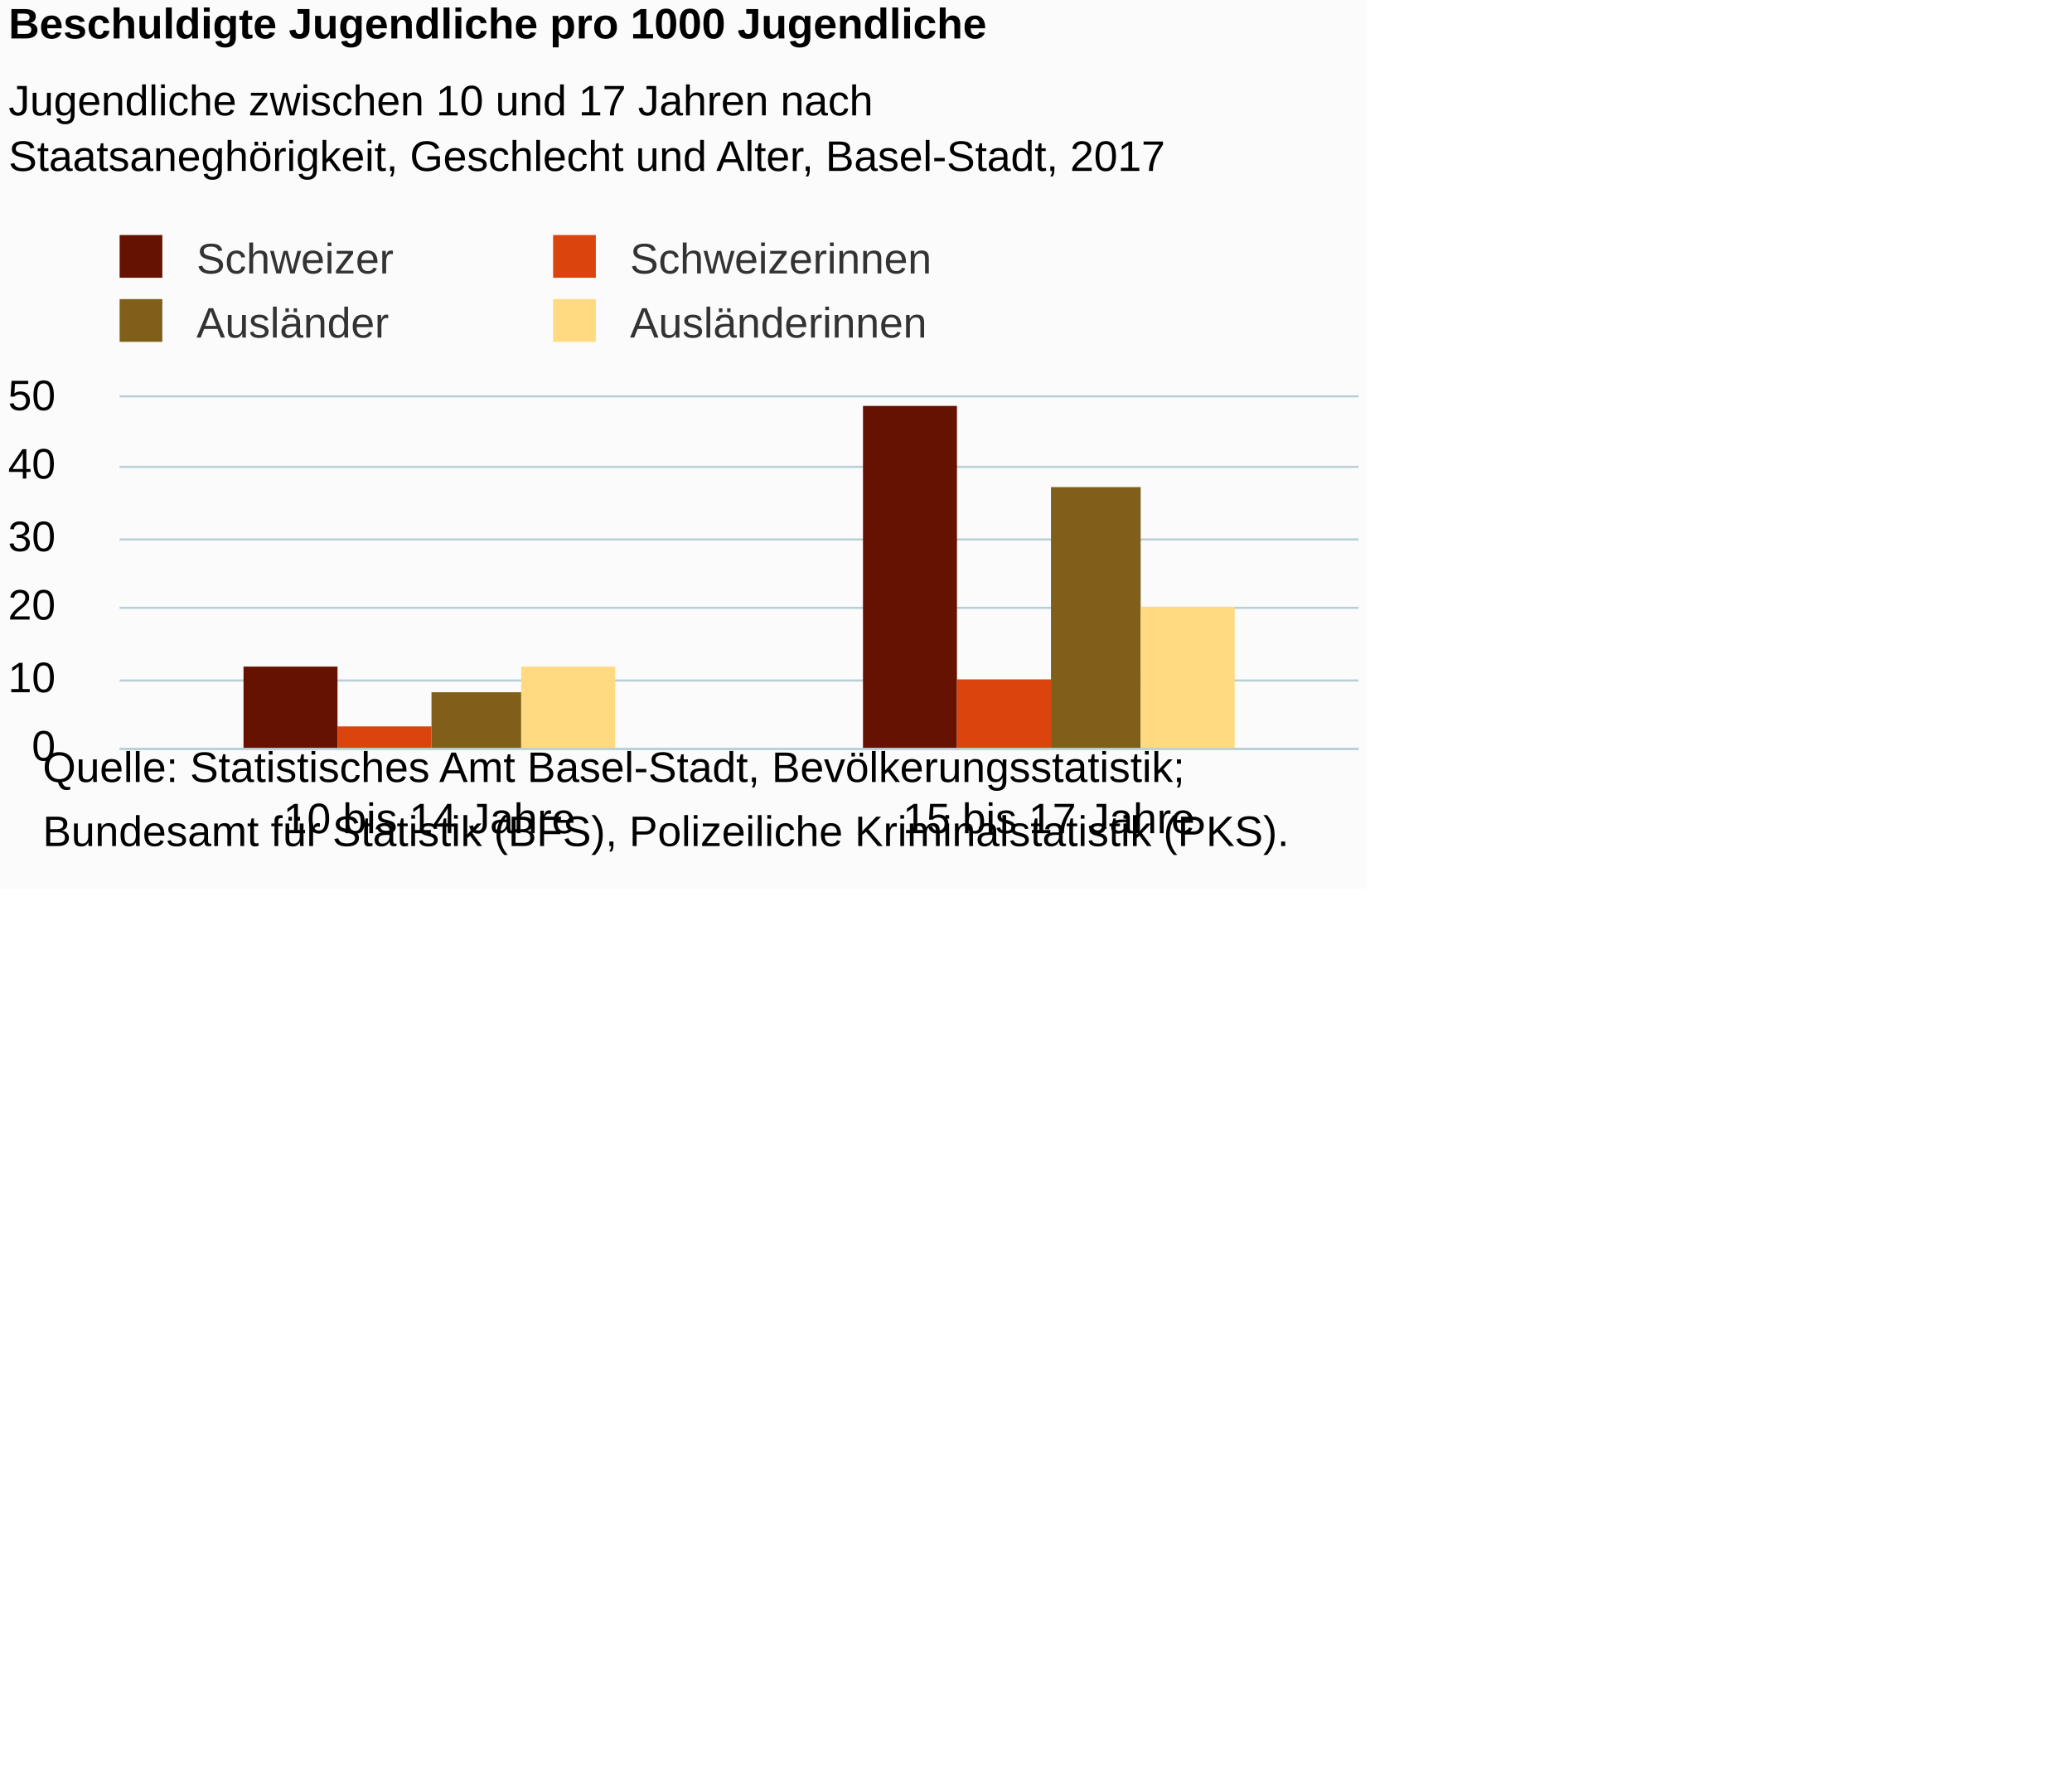
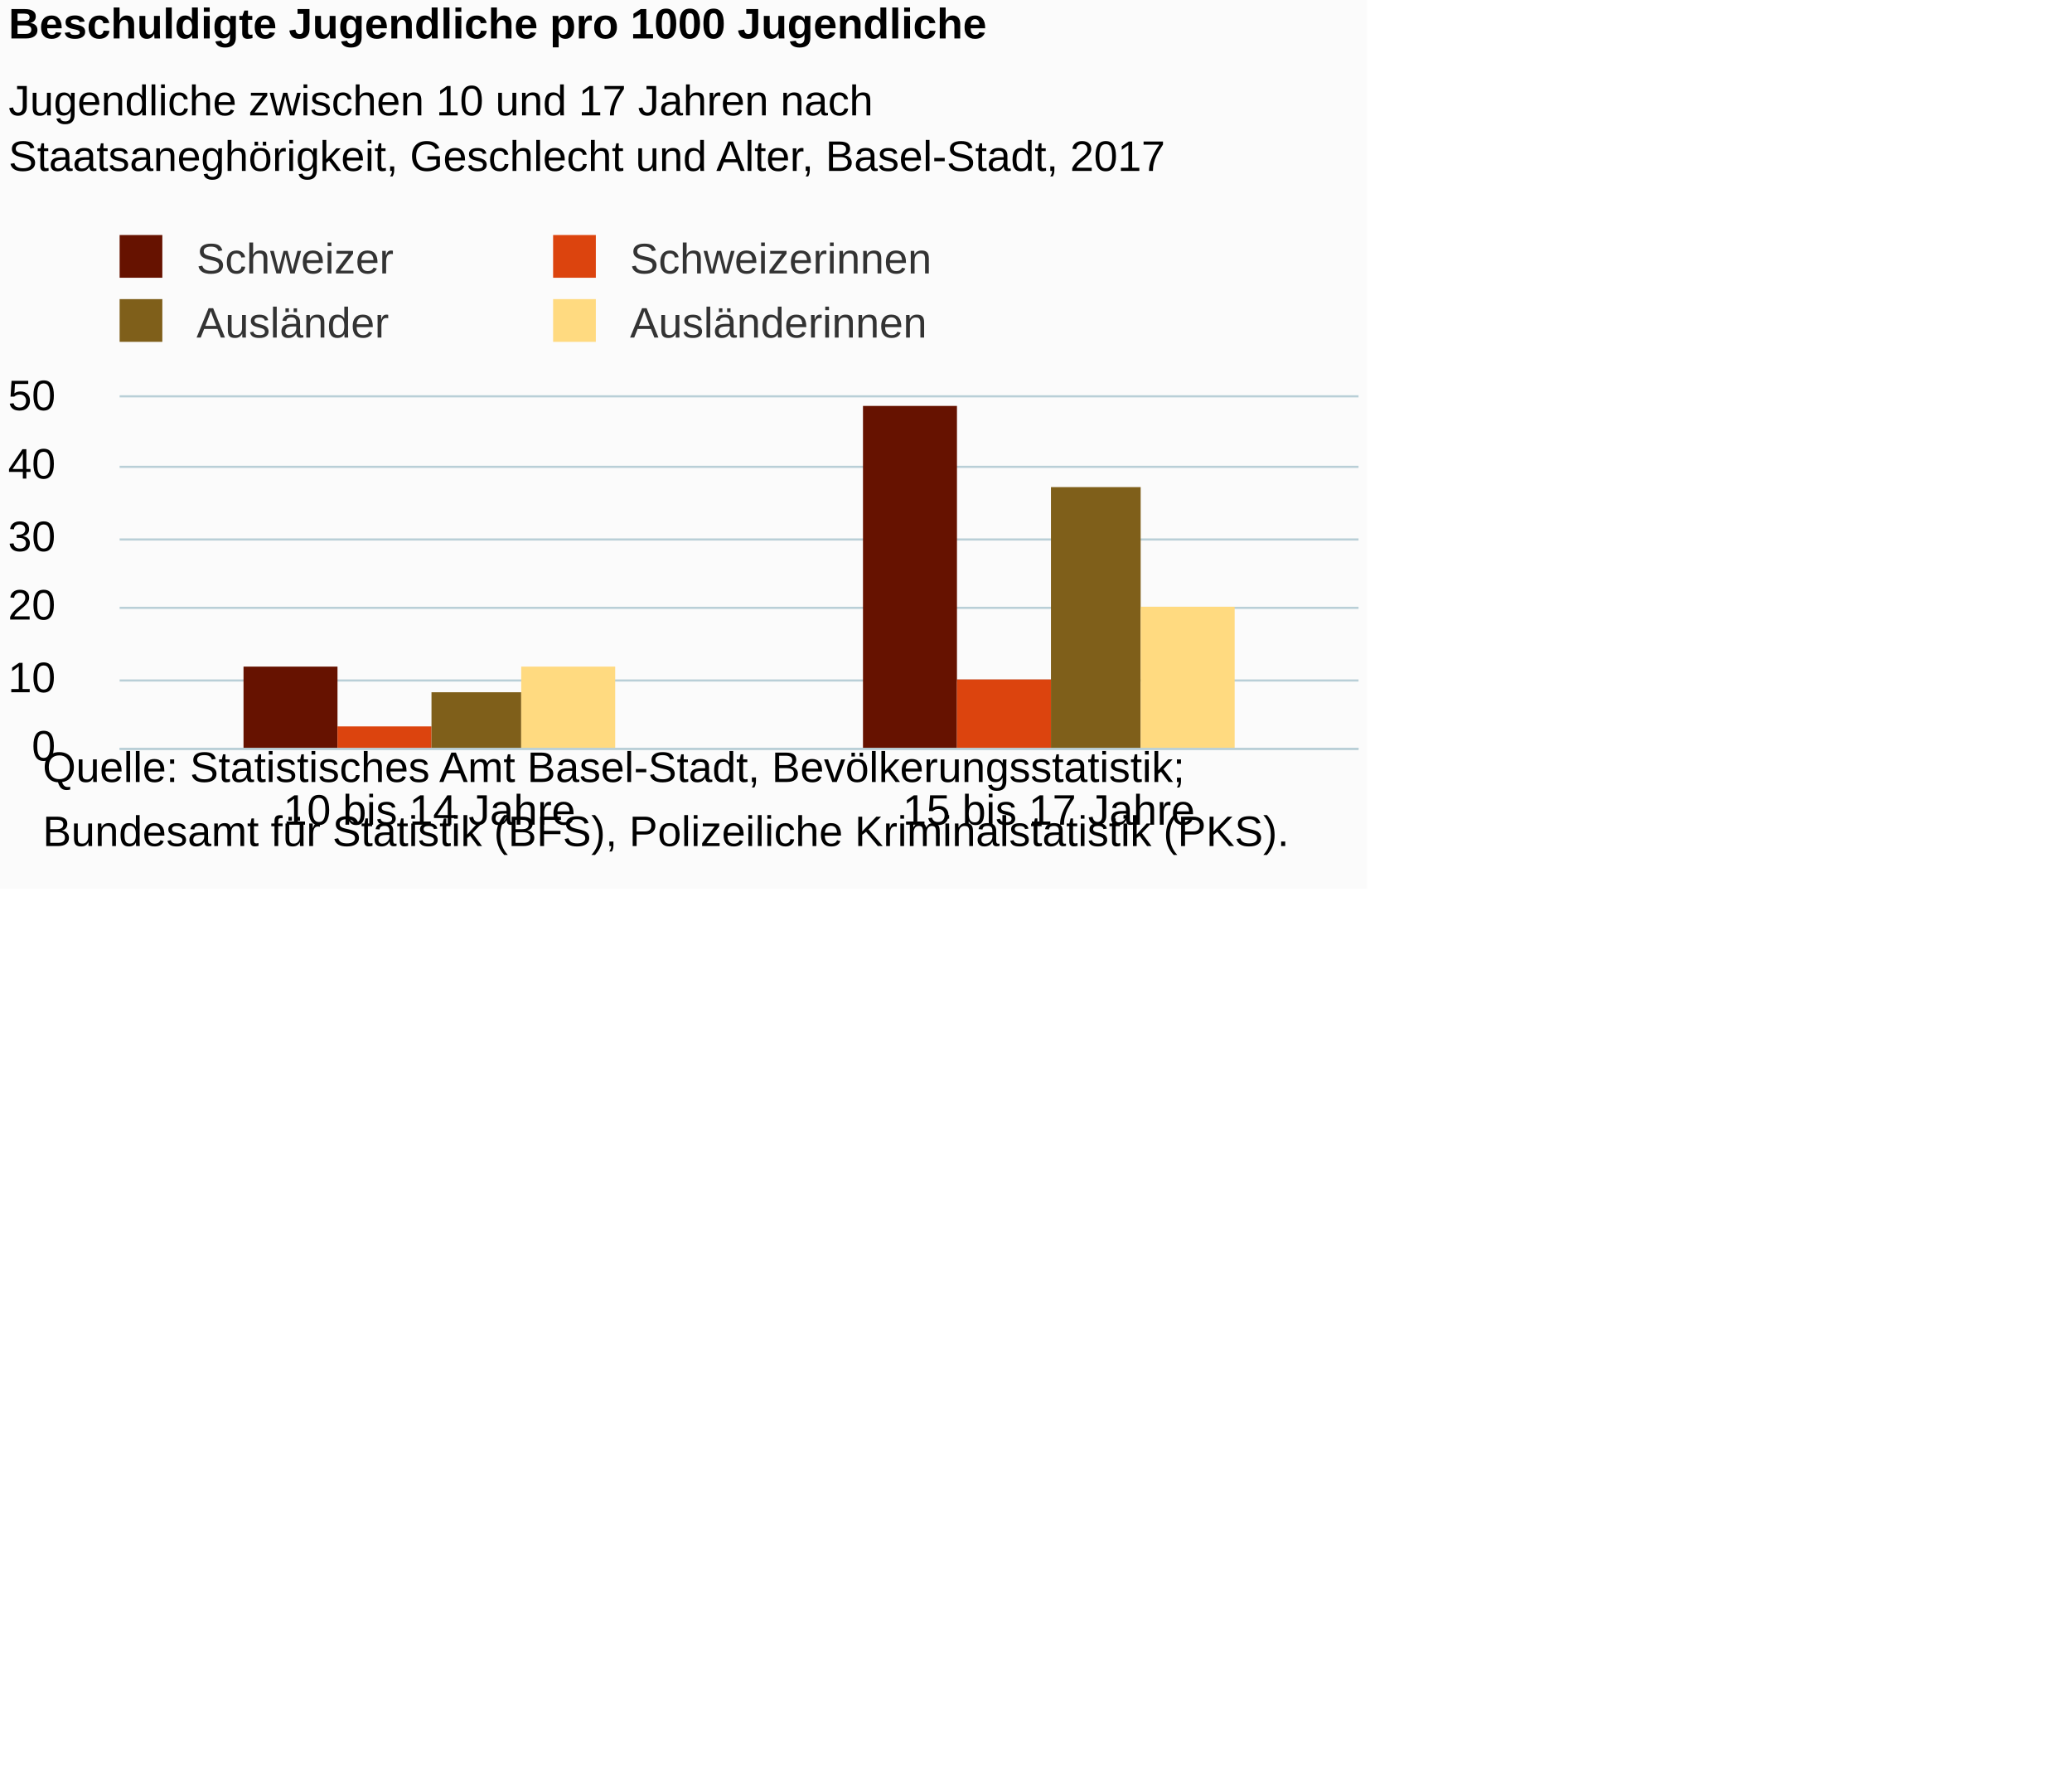
<svg xmlns="http://www.w3.org/2000/svg" version="1.1" class="highcharts-root" style="font-family:Arial;font-size:12px;" viewBox="0 0 485 415">
  <defs>
-     <clipPath id="highcharts-xjug446-6">
+     <clipPath id="highcharts-3wtknuv-6">
      <rect x="0" y="0" width="290" height="82" fill="none" />
    </clipPath>
-     <clipPath id="highcharts-xjug446-7">
+     <clipPath id="highcharts-3wtknuv-7">
      <rect x="0" y="0" width="290" height="82" fill="none" />
    </clipPath>
  </defs>
  <rect fill="#fbfbfb" class="highcharts-background" x="0" y="0" width="320" height="208" rx="0" ry="0" />
  <rect fill="none" class="highcharts-plot-background" x="28" y="93" width="290" height="82" />
  <g class="highcharts-pane-group" data-z-index="0" />
  <g class="highcharts-grid highcharts-xaxis-grid " data-z-index="1">
    <path fill="none" data-z-index="1" class="highcharts-grid-line" d="M 172.5 93 L 172.5 175" opacity="1" />
    <path fill="none" data-z-index="1" class="highcharts-grid-line" d="M 317.5 93 L 317.5 175" opacity="1" />
    <path fill="none" data-z-index="1" class="highcharts-grid-line" d="M 27.5 93 L 27.5 175" opacity="1" />
  </g>
  <g class="highcharts-grid highcharts-yaxis-grid " data-z-index="1">
    <path fill="none" stroke="#B9CFD7" stroke-width="0.5" data-z-index="1" class="highcharts-grid-line" d="M 28 175.25 L 318 175.25" opacity="1" />
    <path fill="none" stroke="#B9CFD7" stroke-width="0.5" data-z-index="1" class="highcharts-grid-line" d="M 28 159.25 L 318 159.25" opacity="1" />
    <path fill="none" stroke="#B9CFD7" stroke-width="0.5" data-z-index="1" class="highcharts-grid-line" d="M 28 142.25 L 318 142.25" opacity="1" />
    <path fill="none" stroke="#B9CFD7" stroke-width="0.5" data-z-index="1" class="highcharts-grid-line" d="M 28 126.25 L 318 126.25" opacity="1" />
    <path fill="none" stroke="#B9CFD7" stroke-width="0.5" data-z-index="1" class="highcharts-grid-line" d="M 28 109.25 L 318 109.25" opacity="1" />
    <path fill="none" stroke="#B9CFD7" stroke-width="0.5" data-z-index="1" class="highcharts-grid-line" d="M 28 92.75 L 318 92.75" opacity="1" />
  </g>
  <rect fill="none" class="highcharts-plot-border" data-z-index="1" x="28" y="93" width="290" height="82" />
  <g class="highcharts-axis highcharts-xaxis " data-z-index="2">
    <path fill="none" class="highcharts-axis-line" stroke="#B9CFD7" stroke-width="0.5" data-z-index="7" d="M 28 175.25 L 318 175.25" />
  </g>
  <g class="highcharts-axis highcharts-yaxis " data-z-index="2">
    <path fill="none" class="highcharts-axis-line" data-z-index="7" d="M 28 93 L 28 175" />
  </g>
  <g class="highcharts-series-group" data-z-index="3">
-     <g data-z-index="0.1" class="highcharts-series highcharts-series-0 highcharts-column-series " transform="translate(28,93) scale(1 1)" clip-path="url(#highcharts-xjug446-7)">
+     <g data-z-index="0.1" class="highcharts-series highcharts-series-0 highcharts-column-series " transform="translate(28,93) scale(1 1)" clip-path="url(#highcharts-3wtknuv-7)">
      <rect x="29" y="63" width="22" height="20" fill="#661200" class="highcharts-point" />
      <rect x="174" y="2" width="22" height="81" fill="#661200" class="highcharts-point" />
    </g>
    <g data-z-index="0.1" class="highcharts-markers highcharts-series-0 highcharts-column-series " transform="translate(28,93) scale(1 1)" clip-path="none" />
-     <g data-z-index="0.1" class="highcharts-series highcharts-series-1 highcharts-column-series " transform="translate(28,93) scale(1 1)" clip-path="url(#highcharts-xjug446-7)">
+     <g data-z-index="0.1" class="highcharts-series highcharts-series-1 highcharts-column-series " transform="translate(28,93) scale(1 1)" clip-path="url(#highcharts-3wtknuv-7)">
      <rect x="51" y="77" width="22" height="6" fill="#dc440e" class="highcharts-point" />
      <rect x="196" y="66" width="22" height="17" fill="#dc440e" class="highcharts-point" />
    </g>
    <g data-z-index="0.1" class="highcharts-markers highcharts-series-1 highcharts-column-series " transform="translate(28,93) scale(1 1)" clip-path="none" />
-     <g data-z-index="0.1" class="highcharts-series highcharts-series-2 highcharts-column-series " transform="translate(28,93) scale(1 1)" clip-path="url(#highcharts-xjug446-7)">
+     <g data-z-index="0.1" class="highcharts-series highcharts-series-2 highcharts-column-series " transform="translate(28,93) scale(1 1)" clip-path="url(#highcharts-3wtknuv-7)">
      <rect x="73" y="69" width="21" height="14" fill="#7f5f1a" class="highcharts-point" />
      <rect x="218" y="21" width="21" height="62" fill="#7f5f1a" class="highcharts-point" />
    </g>
    <g data-z-index="0.1" class="highcharts-markers highcharts-series-2 highcharts-column-series " transform="translate(28,93) scale(1 1)" clip-path="none" />
-     <g data-z-index="0.1" class="highcharts-series highcharts-series-3 highcharts-column-series " transform="translate(28,93) scale(1 1)" clip-path="url(#highcharts-xjug446-7)">
+     <g data-z-index="0.1" class="highcharts-series highcharts-series-3 highcharts-column-series " transform="translate(28,93) scale(1 1)" clip-path="url(#highcharts-3wtknuv-7)">
      <rect x="94" y="63" width="22" height="20" fill="#ffda80" class="highcharts-point" />
      <rect x="239" y="49" width="22" height="34" fill="#ffda80" class="highcharts-point" />
    </g>
    <g data-z-index="0.1" class="highcharts-markers highcharts-series-3 highcharts-column-series " transform="translate(28,93) scale(1 1)" clip-path="none" />
  </g>
  <text x="2" text-anchor="start" class="highcharts-title" data-z-index="4" style="color:#000000;font-size:10px;font-weight:bold;fill:#000000;" y="9">
    <tspan>Beschuldigte Jugendliche pro 1000 Jugendliche</tspan>
  </text>
  <text x="2" text-anchor="start" class="highcharts-subtitle" data-z-index="4" style="color:#000000;font-size:10px;font-weight:normal;font-family:Arial;fill:#000000;" y="27">
    <tspan>Jugendliche zwischen 10 und 17 Jahren nach</tspan>
    <tspan dy="13" x="2">Staatsaneghörigkeit, Geschlecht und Alter, Basel-Stadt, 2017</tspan>
  </text>
  <g class="highcharts-legend" data-z-index="7" transform="translate(25,56)">
    <rect fill="none" class="highcharts-legend-box" rx="0" ry="0" x="0" y="0" width="192" height="25" visibility="visible" />
    <g data-z-index="1">
      <g>
        <g class="highcharts-legend-item highcharts-column-series highcharts-color-undefined highcharts-series-0" data-z-index="1" transform="translate(0,-5)">
          <text x="21" style="color:#333333;font-size:10px;font-weight:normal;cursor:pointer;fill:#333333;" text-anchor="start" data-z-index="2" y="13">
            <tspan>Schweizer</tspan>
          </text>
          <rect x="3" y="4" width="10" height="10" fill="#661200" class="highcharts-point" data-z-index="3" />
        </g>
        <g class="highcharts-legend-item highcharts-column-series highcharts-color-undefined highcharts-series-1" data-z-index="1" transform="translate(101.4688,-5)">
          <text x="21" y="13" style="color:#333333;font-size:10px;font-weight:normal;cursor:pointer;fill:#333333;" text-anchor="start" data-z-index="2">
            <tspan>Schweizerinnen</tspan>
          </text>
          <rect x="3" y="4" width="10" height="10" fill="#dc440e" class="highcharts-point" data-z-index="3" />
        </g>
        <g class="highcharts-legend-item highcharts-column-series highcharts-color-undefined highcharts-series-2" data-z-index="1" transform="translate(0,10)">
          <text x="21" y="13" style="color:#333333;font-size:10px;font-weight:normal;cursor:pointer;fill:#333333;" text-anchor="start" data-z-index="2">
            <tspan>Ausländer</tspan>
          </text>
          <rect x="3" y="4" width="10" height="10" fill="#7f5f1a" class="highcharts-point" data-z-index="3" />
        </g>
        <g class="highcharts-legend-item highcharts-column-series highcharts-color-undefined highcharts-series-3" data-z-index="1" transform="translate(101.4688,10)">
          <text x="21" y="13" style="color:#333333;font-size:10px;font-weight:normal;cursor:pointer;fill:#333333;" text-anchor="start" data-z-index="2">
            <tspan>Ausländerinnen</tspan>
          </text>
          <rect x="3" y="4" width="10" height="10" fill="#ffda80" class="highcharts-point" data-z-index="3" />
        </g>
      </g>
    </g>
  </g>
  <g class="highcharts-axis-labels highcharts-xaxis-labels " data-z-index="7">
-     <text x="100.5" style="color:#000000;cursor:default;font-size:10;fill:#000000;" text-anchor="middle" transform="translate(0,0)" y="195" opacity="1">
+     <text x="100.5" style="color:#000000;cursor:default;font-size:10px;fill:#000000;" text-anchor="middle" transform="translate(0,0)" y="193" opacity="1">
      <tspan>10 bis 14 Jahre</tspan>
    </text>
-     <text x="245.5" style="color:#000000;cursor:default;font-size:10;fill:#000000;" text-anchor="middle" transform="translate(0,0)" y="195" opacity="1">
+     <text x="245.5" style="color:#000000;cursor:default;font-size:10px;fill:#000000;" text-anchor="middle" transform="translate(0,0)" y="193" opacity="1">
      <tspan>15 bis 17 Jahre</tspan>
    </text>
  </g>
  <g class="highcharts-axis-labels highcharts-yaxis-labels " data-z-index="7">
-     <text x="13" style="color:#000000;cursor:default;font-size:10;fill:#000000;" text-anchor="end" transform="translate(0,0)" y="178" opacity="1">0</text>
-     <text x="13" style="color:#000000;cursor:default;font-size:10;fill:#000000;" text-anchor="end" transform="translate(0,0)" y="162" opacity="1">10</text>
-     <text x="13" style="color:#000000;cursor:default;font-size:10;fill:#000000;" text-anchor="end" transform="translate(0,0)" y="145" opacity="1">20</text>
-     <text x="13" style="color:#000000;cursor:default;font-size:10;fill:#000000;" text-anchor="end" transform="translate(0,0)" y="129" opacity="1">30</text>
-     <text x="13" style="color:#000000;cursor:default;font-size:10;fill:#000000;" text-anchor="end" transform="translate(0,0)" y="112" opacity="1">40</text>
-     <text x="13" style="color:#000000;cursor:default;font-size:10;fill:#000000;" text-anchor="end" transform="translate(0,0)" y="96" opacity="1">50</text>
+     <text x="13" style="color:#000000;cursor:default;font-size:10px;fill:#000000;" text-anchor="end" transform="translate(0,0)" y="178" opacity="1">0</text>
+     <text x="13" style="color:#000000;cursor:default;font-size:10px;fill:#000000;" text-anchor="end" transform="translate(0,0)" y="162" opacity="1">10</text>
+     <text x="13" style="color:#000000;cursor:default;font-size:10px;fill:#000000;" text-anchor="end" transform="translate(0,0)" y="145" opacity="1">20</text>
+     <text x="13" style="color:#000000;cursor:default;font-size:10px;fill:#000000;" text-anchor="end" transform="translate(0,0)" y="129" opacity="1">30</text>
+     <text x="13" style="color:#000000;cursor:default;font-size:10px;fill:#000000;" text-anchor="end" transform="translate(0,0)" y="112" opacity="1">40</text>
+     <text x="13" style="color:#000000;cursor:default;font-size:10px;fill:#000000;" text-anchor="end" transform="translate(0,0)" y="96" opacity="1">50</text>
  </g>
  <text x="10" class="highcharts-credits" text-anchor="start" data-z-index="8" style="cursor:default;color:#000000;font-size:10;fill:#000000;" y="183">
    <tspan>Quelle: Statistisches Amt Basel-Stadt, Bevölkerungsstatistik;</tspan>
    <tspan x="10" dy="15">Bundesamt für Statistik (BFS), Polizeiliche Kriminalstatistik (PKS).</tspan>
  </text>
</svg>
